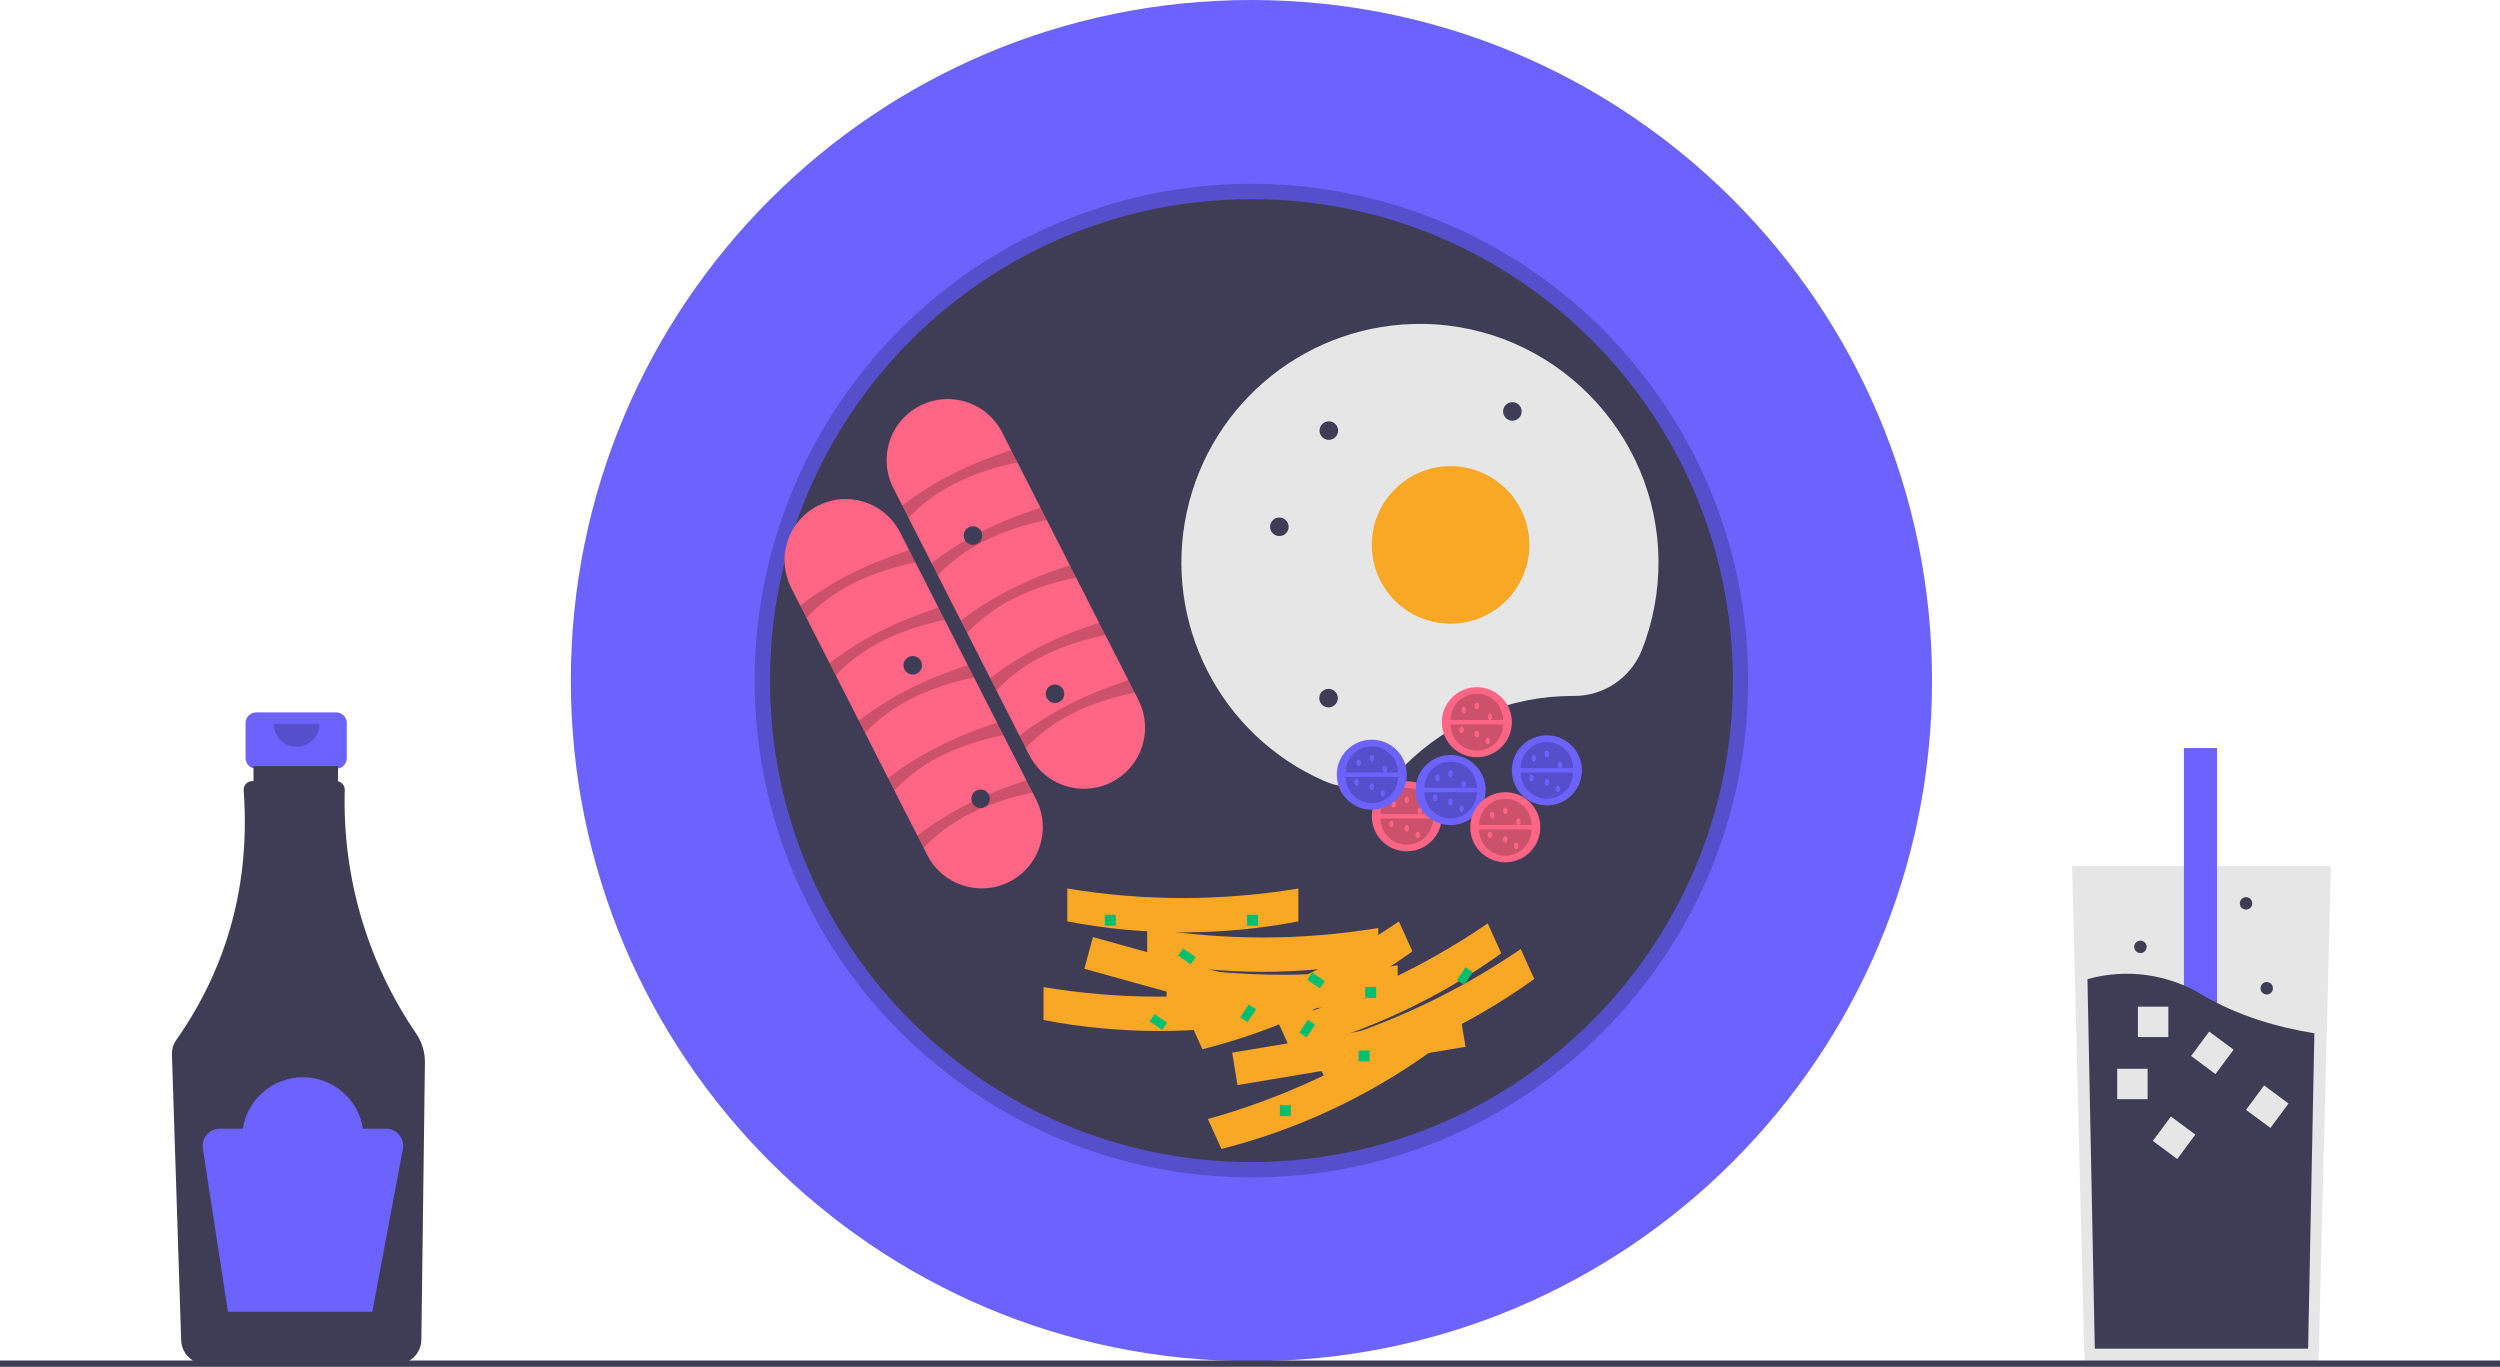
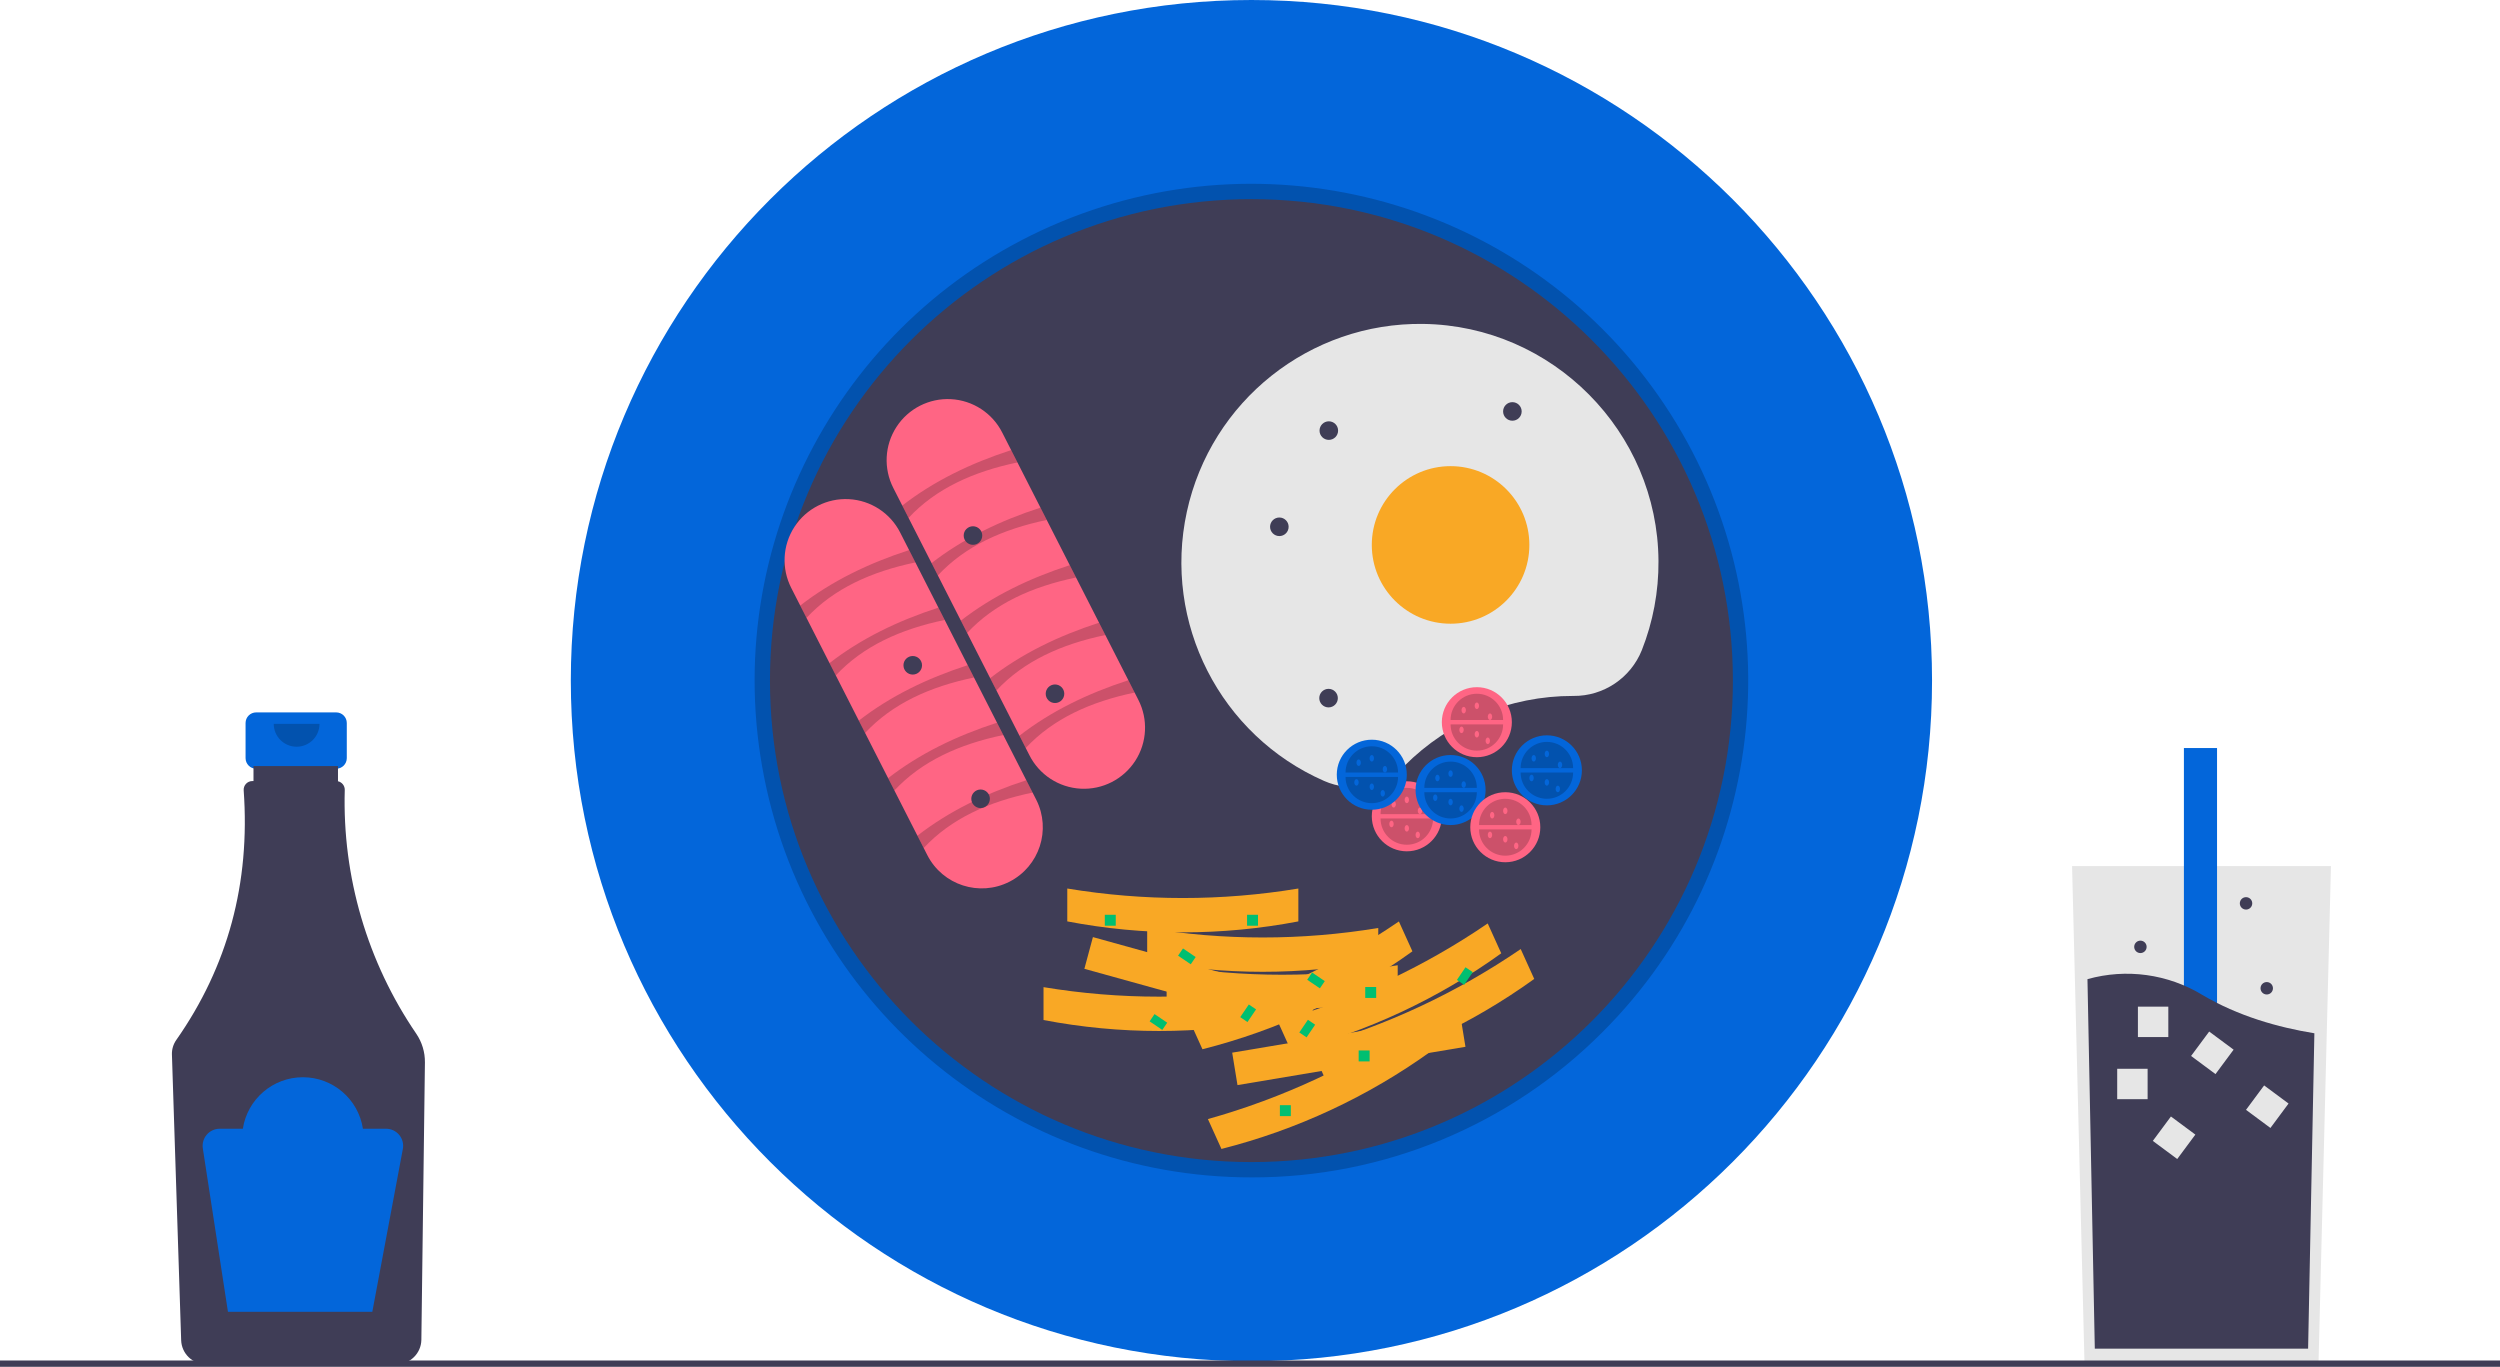
<svg xmlns="http://www.w3.org/2000/svg" data-name="Layer 1" width="888" height="485.489" viewBox="0 0 888 485.489">
-   <path d="M275.412,460.3H246.993a3.768,3.768,0,0,0-3.768,3.768v12.474a3.768,3.768,0,0,0,3.768,3.768h4.709V499h19V480.31h4.709a3.768,3.768,0,0,0,3.768-3.768V464.068A3.768,3.768,0,0,0,275.412,460.3Z" transform="translate(-156 -207.2555)" fill="#6c63ff" />
+   <path d="M275.412,460.3H246.993a3.768,3.768,0,0,0-3.768,3.768v12.474a3.768,3.768,0,0,0,3.768,3.768h4.709V499h19V480.31h4.709a3.768,3.768,0,0,0,3.768-3.768V464.068A3.768,3.768,0,0,0,275.412,460.3Z" transform="translate(-156 -207.2555)" fill="#0366da" />
  <path d="M303.877,574.461a146.105,146.105,0,0,1-25.418-86.624,3.081,3.081,0,0,0-2.405-3.075V479.372H246.039v5.315h-.414a3.08,3.08,0,0,0-3.067,3.308q3.547,49.442-23.954,88.677a8.487,8.487,0,0,0-1.536,5.144l3.282,101.518a8.788,8.788,0,0,0,8.713,8.482h67.887a8.791,8.791,0,0,0,8.718-8.632l1.265-98.566A17.789,17.789,0,0,0,303.877,574.461Z" transform="translate(-156 -207.2555)" fill="#3f3d56" />
  <path d="M269.488,464.365a8.129,8.129,0,0,1-16.258,0" transform="translate(-156 -207.2555)" opacity="0.2" />
-   <path d="M293.13,608.182h-8.221a21.576,21.576,0,0,0-42.649,0h-8.221a6.067,6.067,0,0,0-5.996,6.989l8.929,58.041h51.274l10.846-57.846A6.067,6.067,0,0,0,293.13,608.182Z" transform="translate(-156 -207.2555)" fill="#6c63ff" />
+   <path d="M293.13,608.182h-8.221a21.576,21.576,0,0,0-42.649,0h-8.221a6.067,6.067,0,0,0-5.996,6.989l8.929,58.041h51.274l10.846-57.846A6.067,6.067,0,0,0,293.13,608.182Z" transform="translate(-156 -207.2555)" fill="#0366da" />
  <polygon points="827.952 307.634 825.98 386.448 823.538 484.181 740.414 484.181 737.552 369.675 736 307.634 827.952 307.634" fill="#e6e6e6" />
-   <rect x="775.723" y="265.704" width="11.77" height="155.95" fill="#6c63ff" />
+   <rect x="775.723" y="265.704" width="11.77" height="155.95" fill="#0366da" />
  <path d="M978.067,574.275l-2.226,112.02H900.074l-2.608-131.244a51.634,51.634,0,0,1,40.827,5.615C950.952,568.154,965.173,572.184,978.067,574.275Z" transform="translate(-156 -207.2555)" fill="#3f3d56" />
  <rect x="752.031" y="379.63" width="10.8" height="10.8" fill="#e6e6e6" />
  <rect x="759.387" y="357.562" width="10.8" height="10.8" fill="#e6e6e6" />
  <rect x="936.424" y="575.816" width="10.8" height="10.8" transform="translate(375.5752 -653.9211) rotate(36.56259)" fill="#e6e6e6" />
  <rect x="955.937" y="594.951" width="10.8" height="10.8" transform="translate(390.8143 -661.7792) rotate(36.56259)" fill="#e6e6e6" />
  <rect x="922.834" y="605.986" width="10.8" height="10.8" transform="translate(390.873 -639.8885) rotate(36.56259)" fill="#e6e6e6" />
  <circle cx="805.148" cy="351.035" r="2.207" fill="#3f3d56" />
  <circle cx="760.275" cy="336.323" r="2.207" fill="#3f3d56" />
  <circle cx="797.792" cy="320.875" r="2.207" fill="#3f3d56" />
-   <circle cx="444.508" cy="241.754" r="241.754" fill="#6c63ff" />
+   <circle cx="444.508" cy="241.754" r="241.754" fill="#0366da" />
  <path d="M600.508,625.467a176.456,176.456,0,1,1,124.774-51.683A175.304,175.304,0,0,1,600.508,625.467Zm0-342.031c-91.298,0-165.574,74.276-165.574,165.574,0,91.298,74.276,165.574,165.574,165.574,91.298,0,165.574-74.277,165.574-165.574C766.082,357.711,691.806,283.435,600.508,283.435Z" transform="translate(-156 -207.2555)" opacity="0.2" />
  <circle cx="444.508" cy="241.754" r="171.016" fill="#3f3d56" />
  <path d="M473.327,380.627a21.704,21.704,0,1,1,38.681-19.698l48.316,94.878a21.704,21.704,0,1,1-38.681,19.698Z" transform="translate(-156 -207.2555)" fill="#ff6584" />
  <path d="M478.717,391.21l-2.23-4.379c11.129-8.647,24.198-15.007,38.681-19.698l2.23,4.379C501.722,374.776,488.386,380.817,478.717,391.21Z" transform="translate(-156 -207.2555)" opacity="0.2" />
  <path d="M489.123,411.645l-2.23-4.379c11.129-8.647,24.198-15.007,38.681-19.698l2.23,4.379C512.129,395.211,498.793,401.252,489.123,411.645Z" transform="translate(-156 -207.2555)" opacity="0.2" />
  <path d="M499.53,432.081l-2.23-4.379c11.129-8.647,24.198-15.007,38.681-19.698l2.23,4.379C522.535,415.647,509.199,421.688,499.53,432.081Z" transform="translate(-156 -207.2555)" opacity="0.2" />
  <path d="M509.936,452.516l-2.23-4.379c11.129-8.647,24.198-15.007,38.681-19.698l2.23,4.379C532.942,436.082,519.606,442.123,509.936,452.516Z" transform="translate(-156 -207.2555)" opacity="0.2" />
  <path d="M520.343,472.951l-2.23-4.379c11.129-8.647,24.198-15.007,38.681-19.698l2.23,4.379C543.349,456.517,530.013,462.558,520.343,472.951Z" transform="translate(-156 -207.2555)" opacity="0.2" />
  <path d="M437.079,416.146a21.704,21.704,0,1,1,38.681-19.698l48.316,94.878a21.704,21.704,0,0,1-38.681,19.698Z" transform="translate(-156 -207.2555)" fill="#ff6584" />
  <path d="M442.468,426.729l-2.23-4.379c11.129-8.647,24.198-15.007,38.681-19.698l2.23,4.379C465.474,410.295,452.138,416.336,442.468,426.729Z" transform="translate(-156 -207.2555)" opacity="0.2" />
  <path d="M452.875,447.164l-2.23-4.379c11.129-8.647,24.198-15.007,38.681-19.698l2.23,4.379C475.881,430.73,462.544,436.771,452.875,447.164Z" transform="translate(-156 -207.2555)" opacity="0.2" />
  <path d="M463.281,467.6l-2.23-4.379c11.129-8.647,24.198-15.007,38.681-19.698l2.23,4.379C486.287,451.166,472.951,457.207,463.281,467.6Z" transform="translate(-156 -207.2555)" opacity="0.2" />
  <path d="M473.688,488.035l-2.23-4.379c11.129-8.647,24.198-15.007,38.681-19.698l2.23,4.379C496.694,471.601,483.358,477.642,473.688,488.035Z" transform="translate(-156 -207.2555)" opacity="0.2" />
  <path d="M484.095,508.47l-2.23-4.379c11.129-8.647,24.198-15.007,38.681-19.698l2.23,4.379C507.1,492.036,493.764,498.077,484.095,508.47Z" transform="translate(-156 -207.2555)" opacity="0.2" />
  <path d="M714.778,454.451l.153 0a25.888,25.888,0,0,0,24.239-16.236,84.503,84.503,0,0,0,5.923-31.694c-.271-45.911-37.622-83.575-83.529-84.21a84.744,84.744,0,0,0-35.277,162.32,25.667,25.667,0,0,0,28.506-5.286A84.458,84.458,0,0,1,714.778,454.451Z" transform="translate(-156 -207.2555)" fill="#e6e6e6" />
  <circle cx="515.246" cy="193.559" r="27.984" fill="#f9a825" />
  <circle cx="454.426" cy="187.115" r="3.297" fill="#3f3d56" />
  <circle cx="345.598" cy="190.225" r="3.297" fill="#3f3d56" />
  <circle cx="471.996" cy="152.949" r="3.297" fill="#3f3d56" />
  <circle cx="471.902" cy="247.973" r="3.297" fill="#3f3d56" />
  <circle cx="537.199" cy="146.141" r="3.297" fill="#3f3d56" />
  <circle cx="324.207" cy="236.313" r="3.297" fill="#3f3d56" />
  <circle cx="348.305" cy="283.731" r="3.297" fill="#3f3d56" />
  <circle cx="499.7" cy="289.949" r="12.438" fill="#ff6584" />
  <path d="M665.028,497.982a9.328,9.328,0,0,1-18.656,0" transform="translate(-156 -207.2555)" opacity="0.2" />
  <path d="M646.371,496.428a9.328,9.328,0,0,1,18.656,0" transform="translate(-156 -207.2555)" opacity="0.2" />
  <ellipse cx="495.035" cy="285.674" rx="0.777" ry="1.166" fill="#ff6584" />
  <ellipse cx="499.7" cy="284.119" rx="0.777" ry="1.166" fill="#ff6584" />
  <ellipse cx="499.7" cy="294.225" rx="0.777" ry="1.166" fill="#ff6584" />
  <ellipse cx="504.364" cy="288.006" rx="0.777" ry="1.166" fill="#ff6584" />
  <ellipse cx="503.586" cy="296.557" rx="0.777" ry="1.166" fill="#ff6584" />
  <ellipse cx="494.258" cy="292.67" rx="0.777" ry="1.166" fill="#ff6584" />
  <circle cx="524.575" cy="256.524" r="12.438" fill="#ff6584" />
  <path d="M689.903,464.556a9.328,9.328,0,0,1-18.656,0" transform="translate(-156 -207.2555)" opacity="0.2" />
  <path d="M671.246,463.002a9.328,9.328,0,0,1,18.656,0" transform="translate(-156 -207.2555)" opacity="0.2" />
  <ellipse cx="519.91" cy="252.248" rx="0.777" ry="1.166" fill="#ff6584" />
  <ellipse cx="524.575" cy="250.693" rx="0.777" ry="1.166" fill="#ff6584" />
  <ellipse cx="524.575" cy="260.799" rx="0.777" ry="1.166" fill="#ff6584" />
  <ellipse cx="529.239" cy="254.58" rx="0.777" ry="1.166" fill="#ff6584" />
  <ellipse cx="528.461" cy="263.131" rx="0.777" ry="1.166" fill="#ff6584" />
  <ellipse cx="519.133" cy="259.244" rx="0.777" ry="1.166" fill="#ff6584" />
-   <circle cx="549.45" cy="273.625" r="12.438" fill="#6c63ff" />
+   <circle cx="549.45" cy="273.625" r="12.438" fill="#0366da" />
  <path d="M714.778,481.658a9.328,9.328,0,0,1-18.656,0" transform="translate(-156 -207.2555)" opacity="0.2" />
  <path d="M696.121,480.103a9.328,9.328,0,0,1,18.656,0" transform="translate(-156 -207.2555)" opacity="0.2" />
-   <ellipse cx="544.785" cy="269.35" rx="0.777" ry="1.166" fill="#6c63ff" />
-   <ellipse cx="549.45" cy="267.795" rx="0.777" ry="1.166" fill="#6c63ff" />
-   <ellipse cx="549.45" cy="277.901" rx="0.777" ry="1.166" fill="#6c63ff" />
-   <ellipse cx="554.114" cy="271.682" rx="0.777" ry="1.166" fill="#6c63ff" />
-   <ellipse cx="553.336" cy="280.233" rx="0.777" ry="1.166" fill="#6c63ff" />
-   <ellipse cx="544.008" cy="276.346" rx="0.777" ry="1.166" fill="#6c63ff" />
-   <circle cx="487.262" cy="275.18" r="12.438" fill="#6c63ff" />
+   <ellipse cx="544.785" cy="269.35" rx="0.777" ry="1.166" fill="#0366da" />
+   <ellipse cx="549.45" cy="267.795" rx="0.777" ry="1.166" fill="#0366da" />
+   <ellipse cx="549.45" cy="277.901" rx="0.777" ry="1.166" fill="#0366da" />
+   <ellipse cx="554.114" cy="271.682" rx="0.777" ry="1.166" fill="#0366da" />
+   <ellipse cx="553.336" cy="280.233" rx="0.777" ry="1.166" fill="#0366da" />
+   <ellipse cx="544.008" cy="276.346" rx="0.777" ry="1.166" fill="#0366da" />
+   <circle cx="487.262" cy="275.18" r="12.438" fill="#0366da" />
  <path d="M652.59,483.213a9.328,9.328,0,0,1-18.656,0" transform="translate(-156 -207.2555)" opacity="0.2" />
  <path d="M633.934,481.658a9.328,9.328,0,0,1,18.656,0" transform="translate(-156 -207.2555)" opacity="0.2" />
-   <ellipse cx="482.598" cy="270.904" rx="0.777" ry="1.166" fill="#6c63ff" />
-   <ellipse cx="487.262" cy="269.35" rx="0.777" ry="1.166" fill="#6c63ff" />
-   <ellipse cx="487.262" cy="279.455" rx="0.777" ry="1.166" fill="#6c63ff" />
-   <ellipse cx="491.926" cy="273.236" rx="0.777" ry="1.166" fill="#6c63ff" />
-   <ellipse cx="491.149" cy="281.787" rx="0.777" ry="1.166" fill="#6c63ff" />
-   <ellipse cx="481.821" cy="277.901" rx="0.777" ry="1.166" fill="#6c63ff" />
-   <circle cx="515.246" cy="280.621" r="12.438" fill="#6c63ff" />
+   <ellipse cx="482.598" cy="270.904" rx="0.777" ry="1.166" fill="#0366da" />
+   <ellipse cx="487.262" cy="269.35" rx="0.777" ry="1.166" fill="#0366da" />
+   <ellipse cx="487.262" cy="279.455" rx="0.777" ry="1.166" fill="#0366da" />
+   <ellipse cx="491.926" cy="273.236" rx="0.777" ry="1.166" fill="#0366da" />
+   <ellipse cx="491.149" cy="281.787" rx="0.777" ry="1.166" fill="#0366da" />
+   <ellipse cx="481.821" cy="277.901" rx="0.777" ry="1.166" fill="#0366da" />
+   <circle cx="515.246" cy="280.621" r="12.438" fill="#0366da" />
  <path d="M680.575,488.654a9.328,9.328,0,1,1-18.656,0" transform="translate(-156 -207.2555)" opacity="0.2" />
  <path d="M661.918,487.099a9.328,9.328,0,1,1,18.656,0" transform="translate(-156 -207.2555)" opacity="0.2" />
-   <ellipse cx="510.582" cy="276.346" rx="0.777" ry="1.166" fill="#6c63ff" />
-   <ellipse cx="515.246" cy="274.791" rx="0.777" ry="1.166" fill="#6c63ff" />
-   <ellipse cx="515.246" cy="284.897" rx="0.777" ry="1.166" fill="#6c63ff" />
-   <ellipse cx="519.91" cy="278.678" rx="0.777" ry="1.166" fill="#6c63ff" />
-   <ellipse cx="519.133" cy="287.229" rx="0.777" ry="1.166" fill="#6c63ff" />
-   <ellipse cx="509.805" cy="283.342" rx="0.777" ry="1.166" fill="#6c63ff" />
+   <ellipse cx="510.582" cy="276.346" rx="0.777" ry="1.166" fill="#0366da" />
+   <ellipse cx="515.246" cy="274.791" rx="0.777" ry="1.166" fill="#0366da" />
+   <ellipse cx="515.246" cy="284.897" rx="0.777" ry="1.166" fill="#0366da" />
+   <ellipse cx="519.91" cy="278.678" rx="0.777" ry="1.166" fill="#0366da" />
+   <ellipse cx="519.133" cy="287.229" rx="0.777" ry="1.166" fill="#0366da" />
+   <ellipse cx="509.805" cy="283.342" rx="0.777" ry="1.166" fill="#0366da" />
  <circle cx="534.68" cy="293.836" r="12.438" fill="#ff6584" />
  <path d="M700.008,501.869a9.328,9.328,0,1,1-18.656,0" transform="translate(-156 -207.2555)" opacity="0.2" />
  <path d="M681.352,500.314a9.328,9.328,0,1,1,18.656,0" transform="translate(-156 -207.2555)" opacity="0.2" />
  <ellipse cx="530.016" cy="289.561" rx="0.777" ry="1.166" fill="#ff6584" />
  <ellipse cx="534.68" cy="288.006" rx="0.777" ry="1.166" fill="#ff6584" />
  <ellipse cx="534.68" cy="298.111" rx="0.777" ry="1.166" fill="#ff6584" />
  <ellipse cx="539.344" cy="291.893" rx="0.777" ry="1.166" fill="#ff6584" />
  <ellipse cx="538.567" cy="300.443" rx="0.777" ry="1.166" fill="#ff6584" />
  <ellipse cx="529.239" cy="296.557" rx="0.777" ry="1.166" fill="#ff6584" />
  <circle cx="374.734" cy="246.418" r="3.297" fill="#3f3d56" />
  <polygon points="464.345 366.08 385.17 344.123 388.203 332.857 467.378 354.815 464.345 366.08" fill="#f9a825" />
  <path d="M608.738,569.57a218.268,218.268,0,0,1-82.078,0V557.892a250.991,250.991,0,0,0,82.078,0Z" transform="translate(-156 -207.2555)" fill="#f9a825" />
  <path d="M617.176,534.536a218.268,218.268,0,0,1-82.078,0V522.857a250.992,250.992,0,0,0,82.078,0Z" transform="translate(-156 -207.2555)" fill="#f9a825" />
  <path d="M645.558,548.549a218.268,218.268,0,0,1-82.078,0v-11.678a250.992,250.992,0,0,0,82.078,0Z" transform="translate(-156 -207.2555)" fill="#f9a825" />
  <path d="M652.462,561.785a218.268,218.268,0,0,1-82.078,0v-11.678a250.992,250.992,0,0,0,82.078,0Z" transform="translate(-156 -207.2555)" fill="#f9a825" />
  <polygon points="520.531 371.824 439.554 385.426 437.676 373.904 518.652 360.302 520.531 371.824" fill="#f9a825" />
  <path d="M664.435,580.577a219.97,219.97,0,0,1-74.58,34.784l-4.804-10.612a252.954,252.954,0,0,0,74.58-34.784Z" transform="translate(-156 -207.2555)" fill="#f9a825" />
  <path d="M657.689,545.166a219.97,219.97,0,0,1-74.58,34.784l-4.804-10.612a252.954,252.954,0,0,0,74.58-34.784Z" transform="translate(-156 -207.2555)" fill="#f9a825" />
  <path d="M689.243,545.872a219.97,219.97,0,0,1-74.58,34.784l-4.804-10.612a252.955,252.955,0,0,0,74.58-34.784Z" transform="translate(-156 -207.2555)" fill="#f9a825" />
  <path d="M700.962,554.972a219.97,219.97,0,0,1-74.58,34.784L621.577,579.145a252.954,252.954,0,0,0,74.58-34.784Z" transform="translate(-156 -207.2555)" fill="#f9a825" />
  <rect x="442.953" y="324.93" width="3.887" height="3.887" fill="#00bf71" />
  <rect x="454.614" y="392.559" width="3.887" height="3.887" fill="#00bf71" />
  <rect x="392.426" y="324.93" width="3.887" height="3.887" fill="#00bf71" />
  <rect x="482.598" y="373.125" width="3.887" height="3.887" fill="#00bf71" />
  <rect x="484.93" y="350.582" width="3.887" height="3.887" fill="#00bf71" />
  <rect x="574.856" y="545.4" width="5.441" height="3.109" transform="translate(250.708 -437.1907) rotate(34.15572)" fill="#00bf71" />
  <rect x="620.719" y="553.951" width="5.441" height="3.109" transform="translate(263.4195 -461.4654) rotate(34.15572)" fill="#00bf71" />
  <rect x="564.75" y="568.721" width="5.441" height="3.109" transform="translate(262.058 -427.4946) rotate(34.15572)" fill="#00bf71" />
  <rect x="596.621" y="565.611" width="5.441" height="3.109" transform="translate(1249.177 182.3778) rotate(124.1557)" fill="#00bf71" />
  <rect x="617.61" y="571.053" width="5.441" height="3.109" transform="translate(1286.452 173.5061) rotate(124.1557)" fill="#00bf71" />
  <rect x="673.578" y="552.396" width="5.441" height="3.109" transform="matrix(-0.56144, 0.82751, -0.82751, -0.56144, 1358.406, 98.06043)" fill="#00bf71" />
  <rect y="483.248" width="888" height="2.241" fill="#3f3d56" />
</svg>
